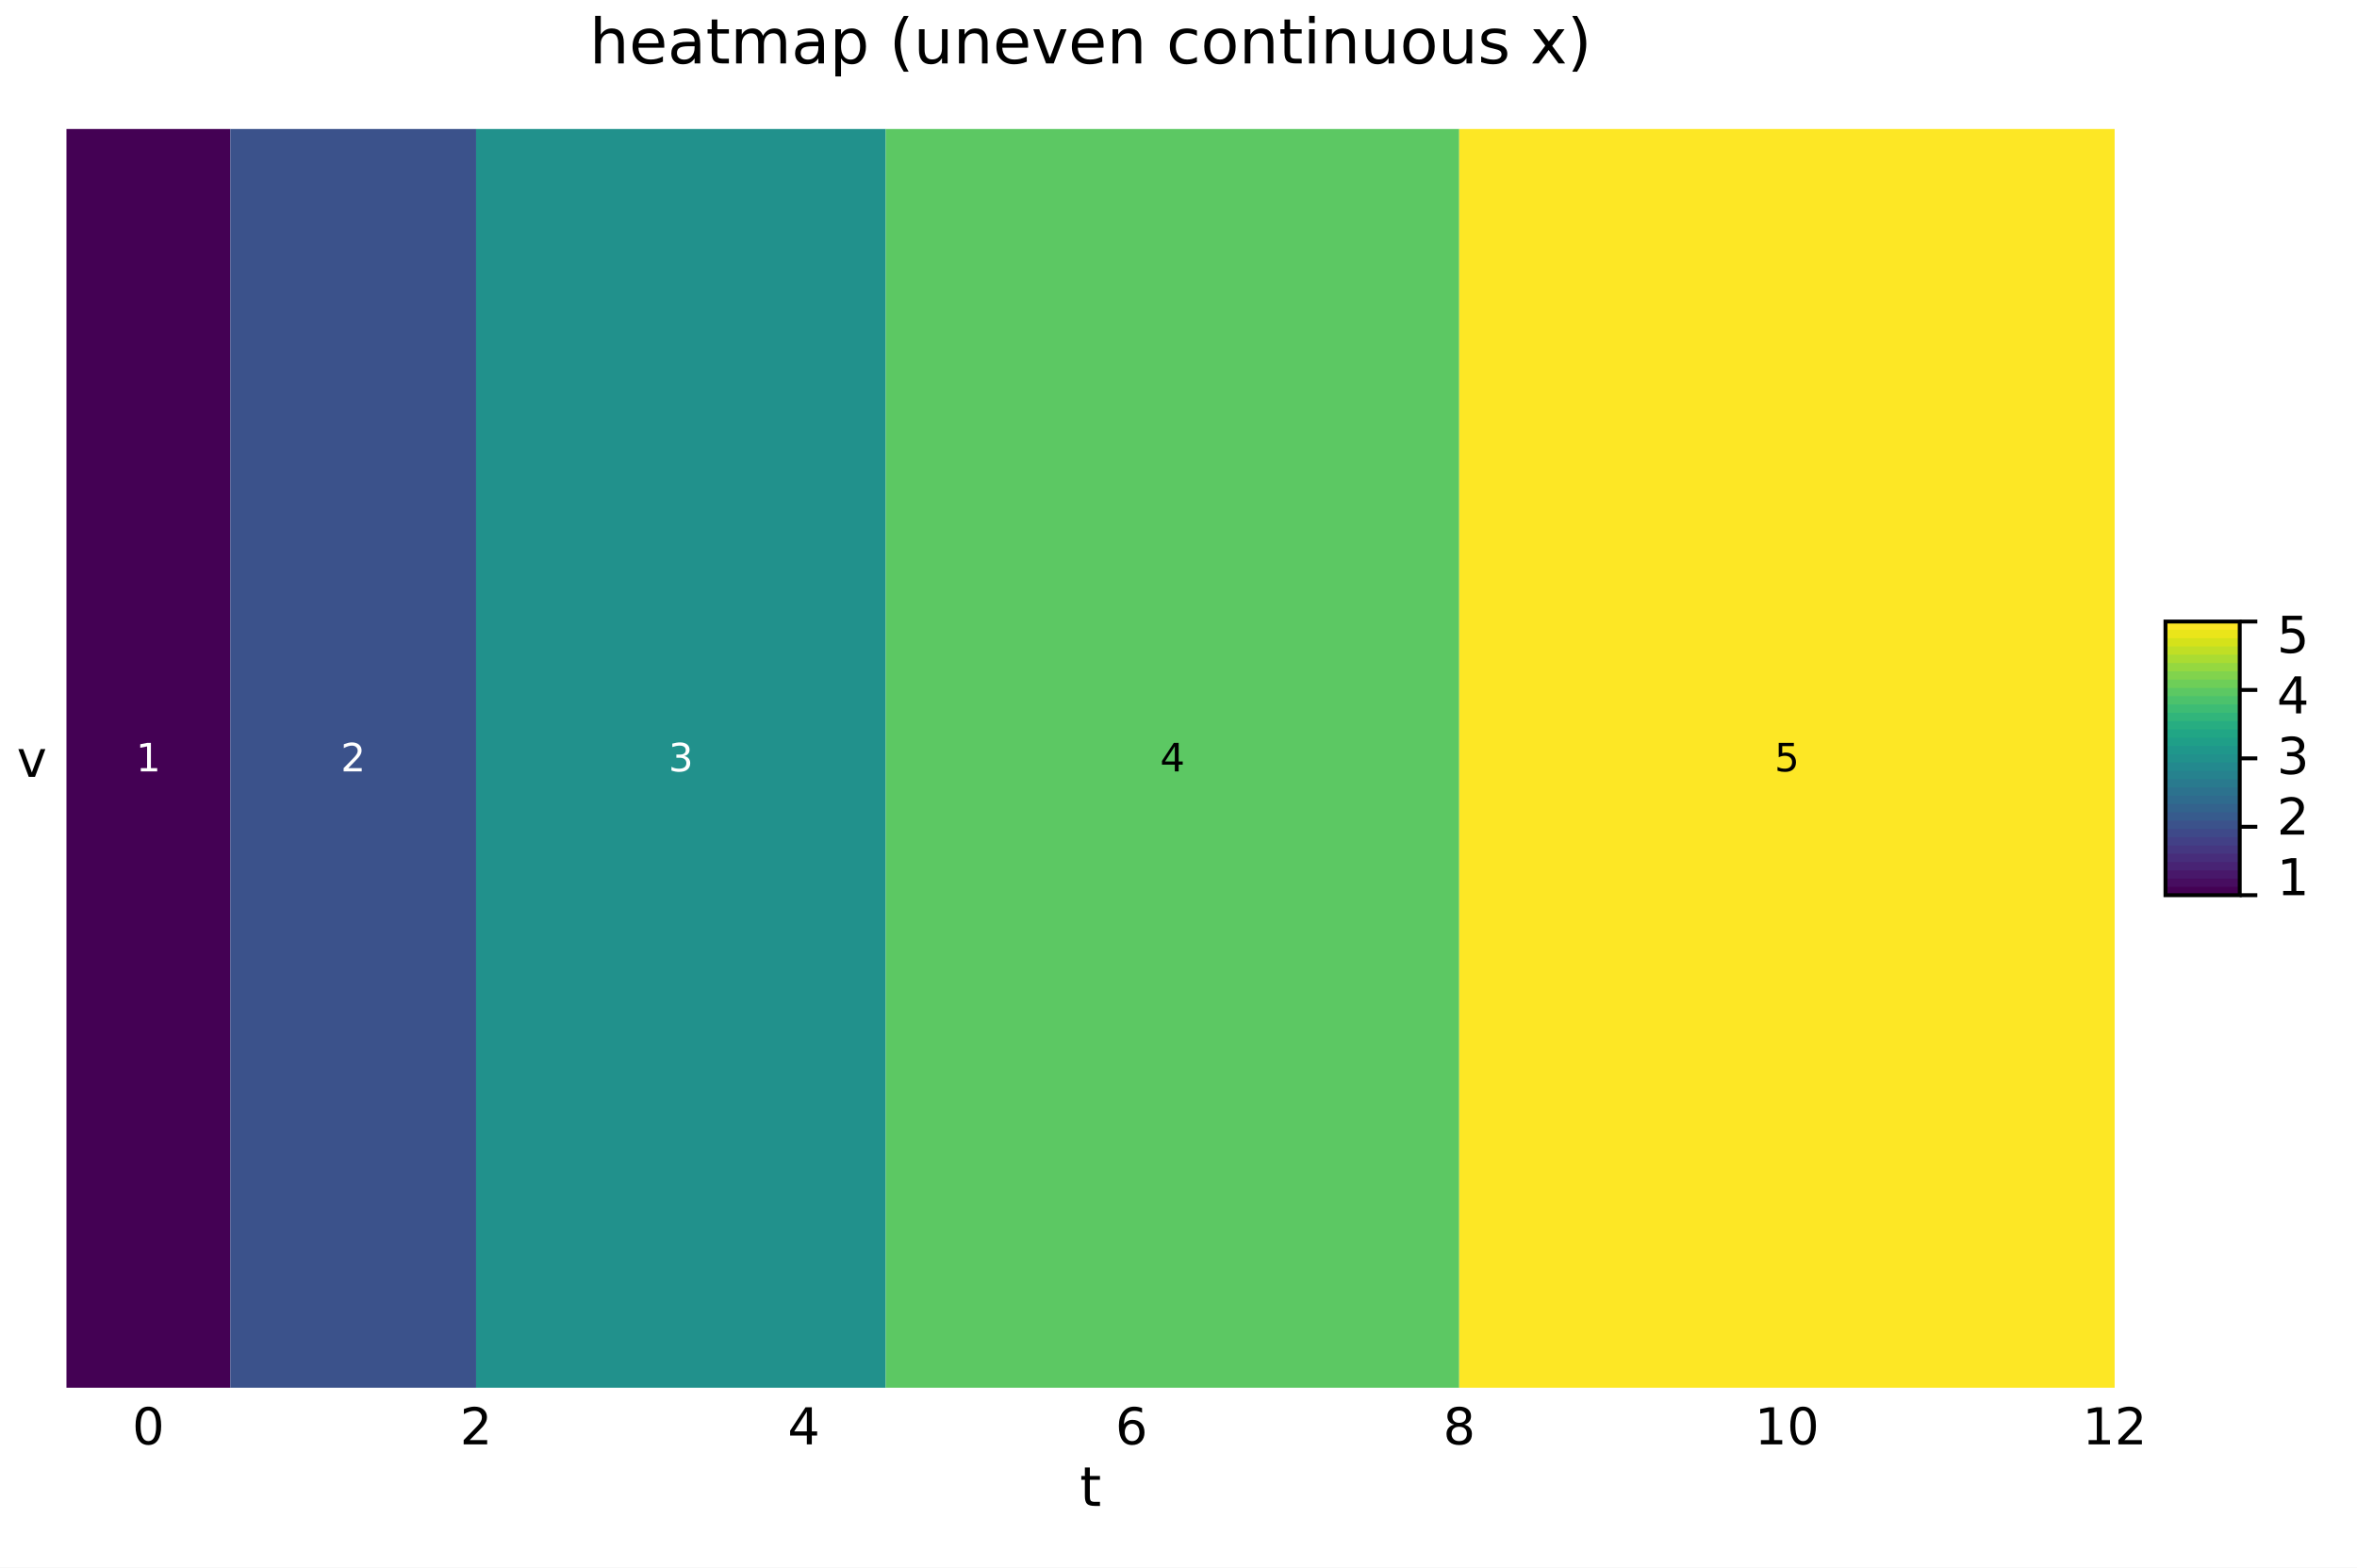
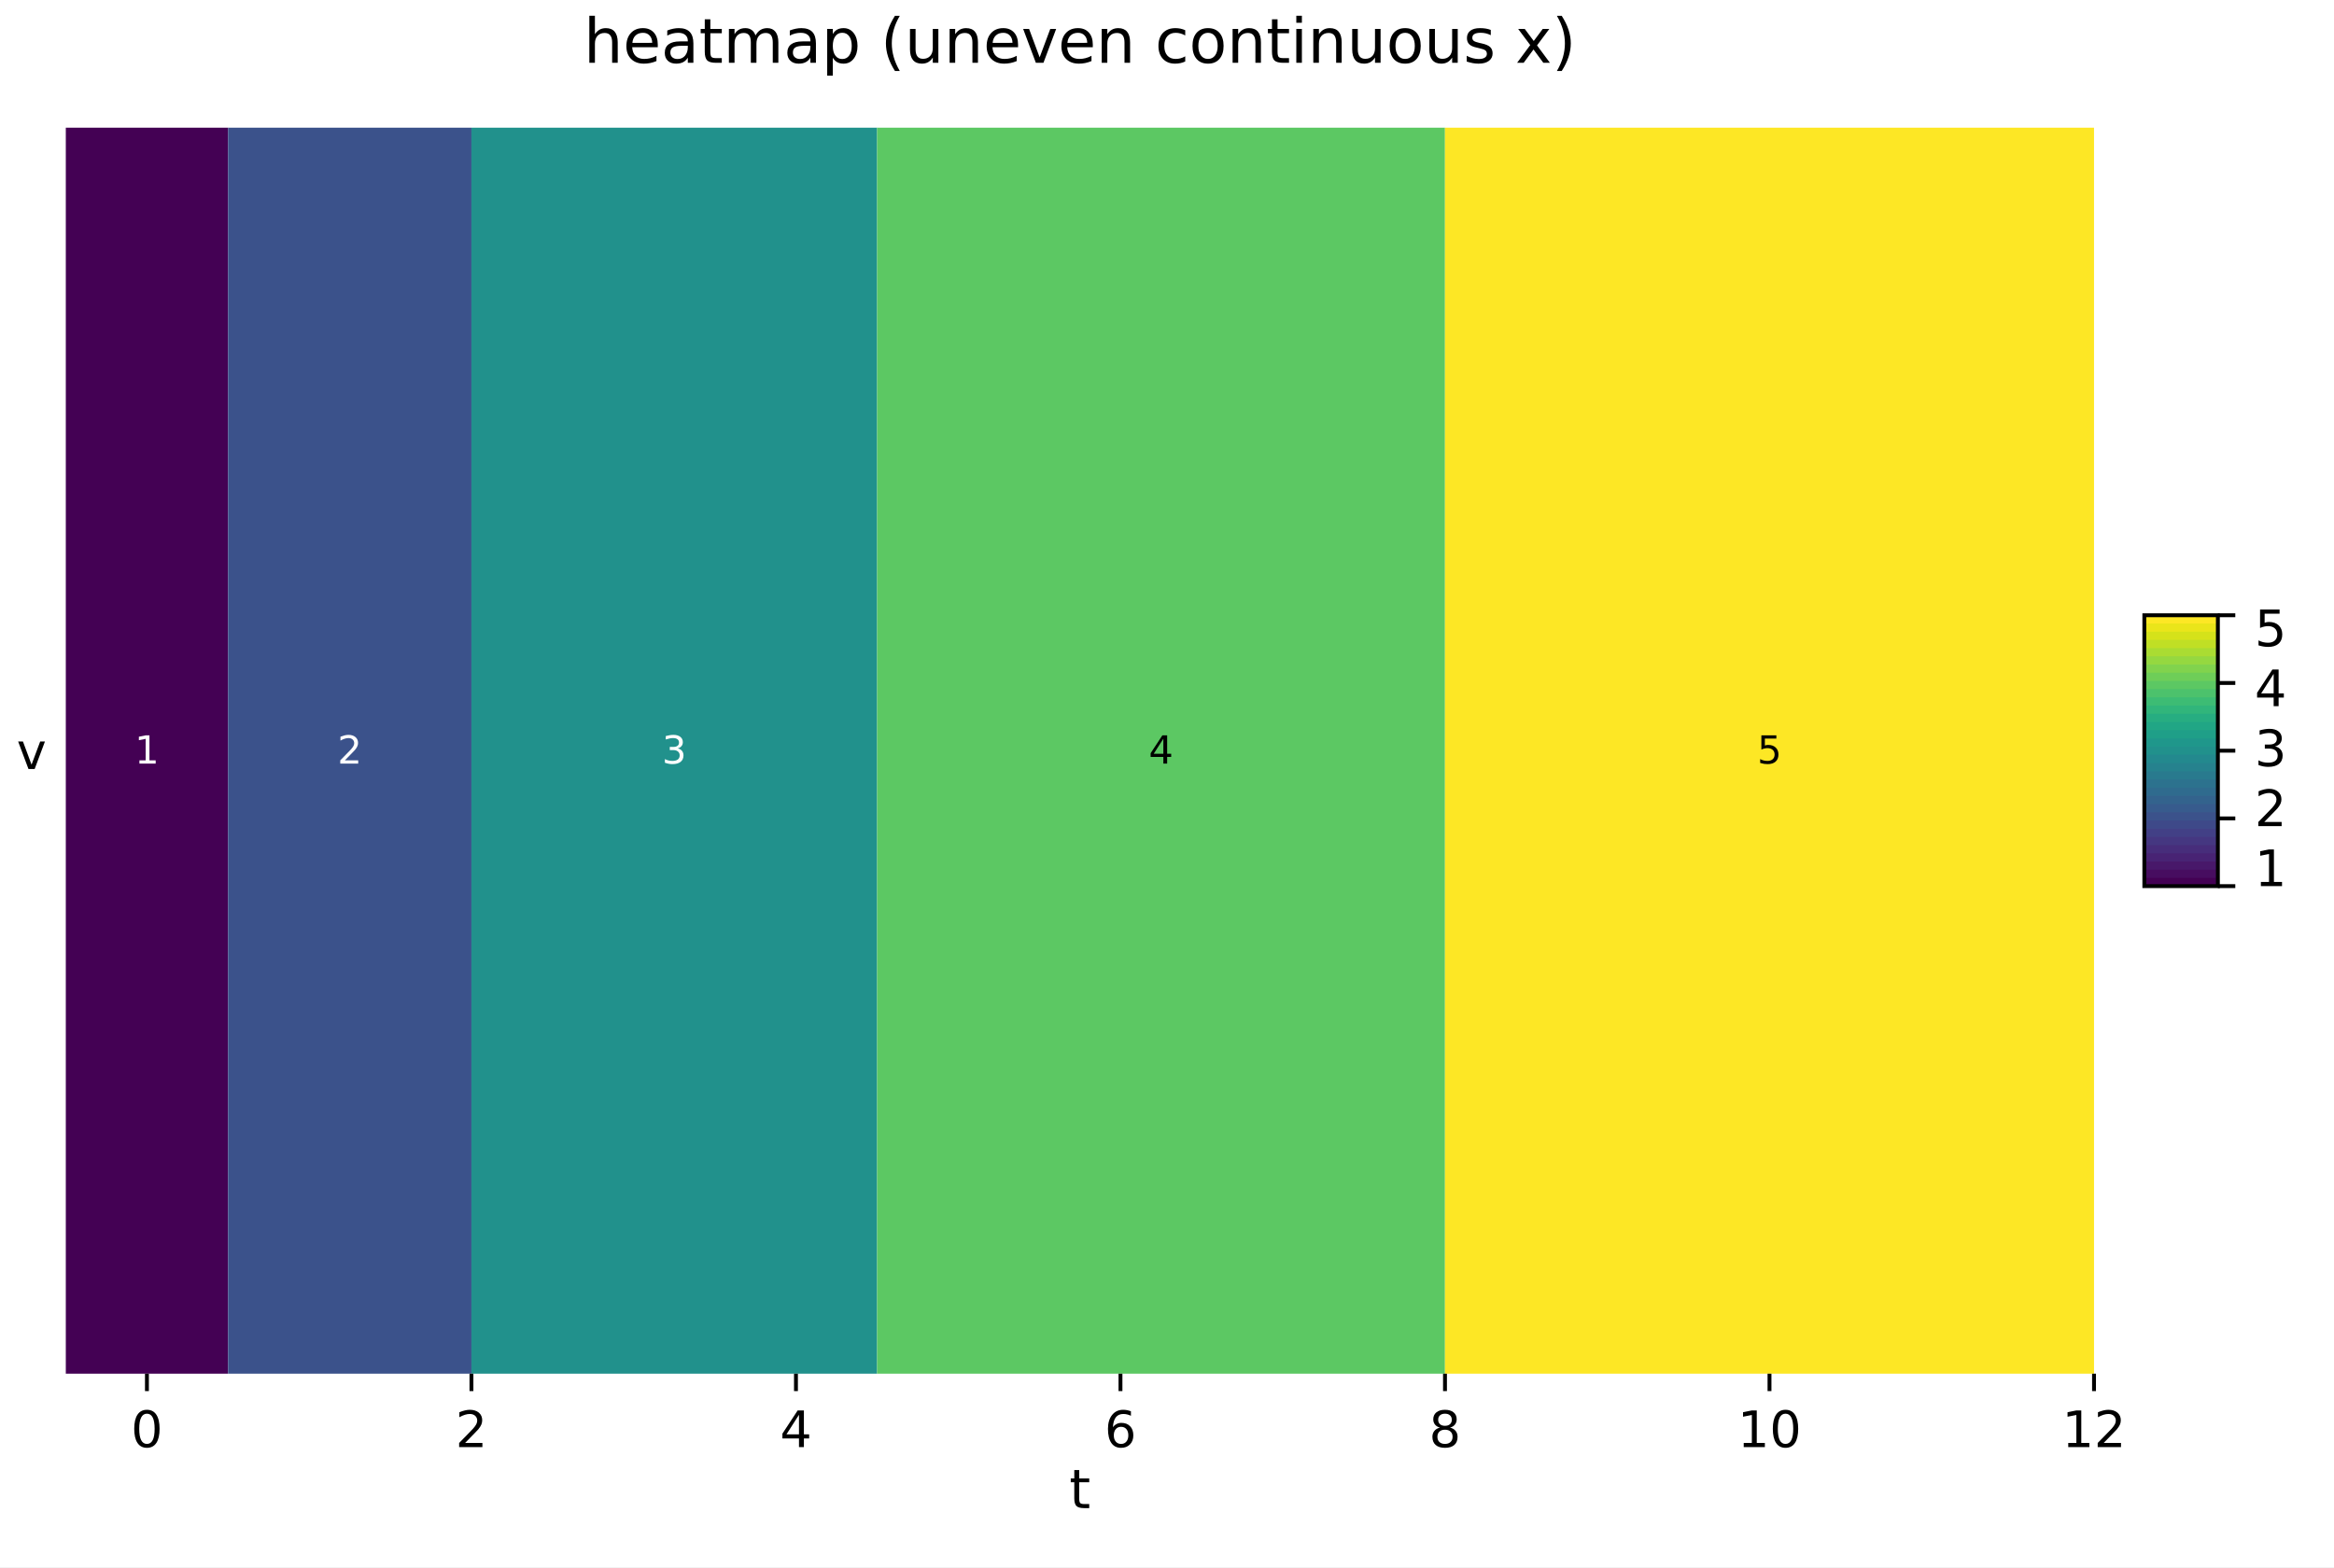
- <svg xmlns="http://www.w3.org/2000/svg" width="603" height="401" viewBox="0 0 603 401" font-family="DejaVu Sans, Bitstream Vera Sans, Verdana, Arial, sans-serif" font-size="11" data-plotlet-version="0.6.0" data-plotlet-schema="2" data-plotlet-kind="layout">
-   <rect width="603" height="401" fill="#fff" />
+ <svg xmlns="http://www.w3.org/2000/svg" width="603" height="405" viewBox="0 0 603 405" font-family="DejaVu Sans, Bitstream Vera Sans, Verdana, Arial, sans-serif" font-size="11" data-plotlet-version="0.6.0" data-plotlet-schema="2" data-plotlet-kind="layout">
+   <rect width="603" height="405" fill="#fff" />
  <g transform="translate(4,4)">
-     <g transform="translate(13.00,29.00)" data-plotlet-kind="panel" data-plotlet-title="heatmap (uneven continuous x)" data-plotlet-xlabel="t" data-plotlet-xscale="linear" data-plotlet-yscale="category" data-plotlet-xlim="-0.5,12" data-plotlet-panel-bbox="4,4,595,393" data-plotlet-data-area="13,29,524,322">
+     <g transform="translate(13.00,29.00)" data-plotlet-kind="panel" data-plotlet-title="heatmap (uneven continuous x)" data-plotlet-xlabel="t" data-plotlet-xscale="linear" data-plotlet-yscale="category" data-plotlet-xlim="-0.5,12" data-plotlet-panel-bbox="4,4,595,397" data-plotlet-data-area="13,29,524,322">
      <svg x="0" y="0" width="524" height="322" overflow="hidden">
        <g class="plotlet-artist" data-plotlet-type="heatmap" data-plotlet-index="0" data-plotlet-rows="1" data-plotlet-cols="5" data-plotlet-vmin="1" data-plotlet-vmax="5" data-plotlet-cmap="viridis" data-plotlet-data-encoding="rects" data-plotlet-x-axis="continuous" data-plotlet-x-extent="-0.5,12.0" data-plotlet-annot="values">
          <rect x="0.00" y="0.00" width="41.92" height="322.00" fill="rgb(68,1,84)" />
          <rect x="41.92" y="0.00" width="62.88" height="322.00" fill="rgb(59,82,139)" />
          <rect x="104.80" y="0.00" width="104.80" height="322.00" fill="rgb(33,145,140)" />
          <rect x="209.60" y="0.00" width="146.72" height="322.00" fill="rgb(92,200,99)" />
          <rect x="356.32" y="0.00" width="167.68" height="322.00" fill="rgb(253,231,37)" />
          <path d="M19.02 163.50H20.63V157.94L18.88 158.29V157.39L20.62 157.04H21.61V163.50H23.22V164.33H19.02Z" fill="#ffffff" />
          <path d="M72.10 163.50H75.54V164.33H70.91V163.50Q71.47 162.92 72.44 161.94Q73.41 160.96 73.66 160.68Q74.13 160.15 74.32 159.78Q74.51 159.41 74.51 159.06Q74.51 158.47 74.10 158.11Q73.69 157.74 73.04 157.74Q72.58 157.74 72.06 157.90Q71.55 158.06 70.96 158.39V157.39Q71.56 157.16 72.07 157.03Q72.59 156.91 73.02 156.91Q74.15 156.91 74.83 157.48Q75.50 158.04 75.50 158.99Q75.50 159.44 75.33 159.84Q75.16 160.25 74.72 160.79Q74.60 160.93 73.94 161.61Q73.29 162.29 72.10 163.50Z" fill="#ffffff" />
          <path d="M158.08 160.40Q158.78 160.55 159.18 161.03Q159.58 161.51 159.58 162.21Q159.58 163.29 158.84 163.88Q158.10 164.47 156.73 164.47Q156.27 164.47 155.78 164.38Q155.30 164.29 154.78 164.11V163.16Q155.19 163.40 155.68 163.52Q156.17 163.64 156.70 163.64Q157.63 163.64 158.11 163.28Q158.60 162.91 158.60 162.21Q158.60 161.57 158.15 161.21Q157.70 160.84 156.89 160.84H156.04V160.03H156.93Q157.66 160.03 158.04 159.74Q158.43 159.45 158.43 158.90Q158.43 158.34 158.03 158.04Q157.63 157.74 156.89 157.74Q156.48 157.74 156.02 157.83Q155.56 157.92 155.00 158.10V157.22Q155.56 157.07 156.05 156.99Q156.54 156.91 156.98 156.91Q158.10 156.91 158.76 157.42Q159.41 157.93 159.41 158.80Q159.41 159.41 159.06 159.82Q158.72 160.24 158.08 160.40Z" fill="#ffffff" />
          <path d="M283.56 157.90 281.07 161.79H283.56ZM283.30 157.04H284.54V161.79H285.58V162.61H284.54V164.33H283.56V162.61H280.27V161.66Z" fill="#000000" />
          <path d="M438.06 157.04H441.93V157.87H438.96V159.66Q439.18 159.59 439.39 159.55Q439.61 159.51 439.82 159.51Q441.04 159.51 441.75 160.18Q442.47 160.85 442.47 161.99Q442.47 163.17 441.73 163.82Q441.00 164.47 439.67 164.47Q439.21 164.47 438.73 164.40Q438.26 164.32 437.75 164.16V163.17Q438.19 163.41 438.66 163.53Q439.13 163.64 439.65 163.64Q440.49 163.64 440.99 163.20Q441.48 162.76 441.48 161.99Q441.48 161.23 440.99 160.79Q440.49 160.34 439.65 160.34Q439.25 160.34 438.86 160.43Q438.47 160.52 438.06 160.71Z" fill="#000000" />
        </g>
      </svg>
-       <path d="M20.96 327.84Q19.97 327.84 19.47 328.82Q18.97 329.79 18.97 331.75Q18.97 333.70 19.47 334.67Q19.97 335.65 20.96 335.65Q21.95 335.65 22.45 334.67Q22.95 333.70 22.95 331.75Q22.95 329.79 22.45 328.82Q21.95 327.84 20.96 327.84ZM20.96 326.83Q22.55 326.83 23.39 328.09Q24.23 329.35 24.23 331.75Q24.23 334.14 23.39 335.40Q22.55 336.66 20.96 336.66Q19.36 336.66 18.52 335.40Q17.68 334.14 17.68 331.75Q17.68 329.35 18.52 328.09Q19.36 326.83 20.96 326.83Z" fill="#000" />
-       <path d="M103.16 335.40H107.63V336.48H101.62V335.40Q102.35 334.64 103.61 333.37Q104.87 332.10 105.19 331.73Q105.81 331.04 106.05 330.56Q106.29 330.08 106.29 329.62Q106.29 328.86 105.76 328.38Q105.23 327.91 104.38 327.91Q103.78 327.91 103.11 328.12Q102.44 328.33 101.68 328.75V327.46Q102.45 327.15 103.13 326.99Q103.80 326.83 104.36 326.83Q105.83 326.83 106.71 327.56Q107.58 328.30 107.58 329.53Q107.58 330.12 107.36 330.64Q107.15 331.16 106.57 331.88Q106.41 332.06 105.56 332.94Q104.71 333.82 103.16 335.40Z" fill="#000" />
-       <path d="M189.42 328.12 186.18 333.18H189.42ZM189.08 327.00H190.69V333.18H192.05V334.24H190.69V336.48H189.42V334.24H185.14V333.00Z" fill="#000" />
-       <path d="M272.64 331.23Q271.77 331.23 271.27 331.82Q270.76 332.41 270.76 333.44Q270.76 334.46 271.27 335.05Q271.77 335.65 272.64 335.65Q273.50 335.65 274.00 335.05Q274.51 334.46 274.51 333.44Q274.51 332.41 274.00 331.82Q273.50 331.23 272.64 331.23ZM275.18 327.21V328.38Q274.70 328.15 274.21 328.03Q273.71 327.91 273.23 327.91Q271.96 327.91 271.29 328.76Q270.62 329.62 270.53 331.35Q270.90 330.80 271.47 330.51Q272.03 330.21 272.71 330.21Q274.14 330.21 274.97 331.08Q275.80 331.94 275.80 333.44Q275.80 334.90 274.93 335.78Q274.07 336.66 272.64 336.66Q270.99 336.66 270.12 335.40Q269.25 334.14 269.25 331.75Q269.25 329.50 270.32 328.16Q271.39 326.83 273.18 326.83Q273.66 326.83 274.16 326.92Q274.65 327.02 275.18 327.21Z" fill="#000" />
-       <path d="M356.32 331.98Q355.40 331.98 354.88 332.47Q354.36 332.95 354.36 333.81Q354.36 334.67 354.88 335.16Q355.40 335.65 356.32 335.65Q357.23 335.65 357.76 335.15Q358.28 334.66 358.28 333.81Q358.28 332.95 357.76 332.47Q357.24 331.98 356.32 331.98ZM355.03 331.43Q354.21 331.23 353.75 330.66Q353.29 330.10 353.29 329.29Q353.29 328.15 354.10 327.49Q354.91 326.83 356.32 326.83Q357.73 326.83 358.54 327.49Q359.34 328.15 359.34 329.29Q359.34 330.10 358.88 330.66Q358.42 331.23 357.61 331.43Q358.53 331.65 359.05 332.27Q359.57 332.90 359.57 333.81Q359.57 335.19 358.73 335.92Q357.88 336.66 356.32 336.66Q354.75 336.66 353.91 335.92Q353.07 335.19 353.07 333.81Q353.07 332.90 353.59 332.27Q354.11 331.65 355.03 331.43ZM354.56 329.41Q354.56 330.14 355.03 330.55Q355.49 330.97 356.32 330.97Q357.14 330.97 357.61 330.55Q358.08 330.14 358.08 329.41Q358.08 328.67 357.61 328.26Q357.14 327.84 356.32 327.84Q355.49 327.84 355.03 328.26Q354.56 328.67 354.56 329.41Z" fill="#000" />
-       <path d="M433.50 335.40H435.60V328.17L433.32 328.62V327.46L435.58 327.00H436.87V335.40H438.96V336.48H433.50ZM444.29 327.84Q443.30 327.84 442.80 328.82Q442.31 329.79 442.31 331.75Q442.31 333.70 442.80 334.67Q443.30 335.65 444.29 335.65Q445.29 335.65 445.79 334.67Q446.29 333.70 446.29 331.75Q446.29 329.79 445.79 328.82Q445.29 327.84 444.29 327.84ZM444.29 326.83Q445.89 326.83 446.73 328.09Q447.57 329.35 447.57 331.75Q447.57 334.14 446.73 335.40Q445.89 336.66 444.29 336.66Q442.70 336.66 441.86 335.40Q441.02 334.14 441.02 331.75Q441.02 329.35 441.86 328.09Q442.70 326.83 444.29 326.83Z" fill="#000" />
-       <path d="M517.34 335.40H519.44V328.17L517.16 328.62V327.46L519.42 327.00H520.71V335.40H522.80V336.48H517.34ZM526.49 335.40H530.97V336.48H524.95V335.40Q525.68 334.64 526.94 333.37Q528.20 332.10 528.53 331.73Q529.14 331.04 529.39 330.56Q529.63 330.08 529.63 329.62Q529.63 328.86 529.10 328.38Q528.57 327.91 527.72 327.91Q527.12 327.91 526.45 328.12Q525.78 328.33 525.02 328.75V327.46Q525.79 327.15 526.46 326.99Q527.14 326.83 527.69 326.83Q529.17 326.83 530.04 327.56Q530.92 328.30 530.92 329.53Q530.92 330.12 530.70 330.64Q530.48 331.16 529.90 331.88Q529.74 332.06 528.89 332.94Q528.04 333.82 526.49 335.40Z" fill="#000" />
+       <line x1="20.96" x2="20.96" y1="322.00" y2="326.50" stroke="#000000" stroke-width="1.00" />
+       <path d="M20.96 332.34Q19.97 332.34 19.47 333.32Q18.97 334.29 18.97 336.25Q18.97 338.20 19.47 339.17Q19.97 340.15 20.96 340.15Q21.95 340.15 22.45 339.17Q22.95 338.20 22.95 336.25Q22.95 334.29 22.45 333.32Q21.95 332.34 20.96 332.34ZM20.96 331.33Q22.55 331.33 23.39 332.59Q24.23 333.85 24.23 336.25Q24.23 338.64 23.39 339.90Q22.55 341.16 20.96 341.16Q19.36 341.16 18.52 339.90Q17.68 338.64 17.68 336.25Q17.68 333.85 18.52 332.59Q19.36 331.33 20.96 331.33Z" fill="#000" />
+       <line x1="104.80" x2="104.80" y1="322.00" y2="326.50" stroke="#000000" stroke-width="1.00" />
+       <path d="M103.16 339.90H107.63V340.98H101.62V339.90Q102.35 339.14 103.61 337.87Q104.87 336.60 105.19 336.23Q105.81 335.54 106.05 335.06Q106.29 334.58 106.29 334.12Q106.29 333.36 105.76 332.88Q105.23 332.41 104.38 332.41Q103.78 332.41 103.11 332.62Q102.44 332.83 101.68 333.25V331.96Q102.45 331.65 103.13 331.49Q103.80 331.33 104.36 331.33Q105.83 331.33 106.71 332.06Q107.58 332.80 107.58 334.03Q107.58 334.62 107.36 335.14Q107.15 335.66 106.57 336.38Q106.41 336.56 105.56 337.44Q104.71 338.32 103.16 339.90Z" fill="#000" />
+       <line x1="188.64" x2="188.64" y1="322.00" y2="326.50" stroke="#000000" stroke-width="1.00" />
+       <path d="M189.42 332.62 186.18 337.68H189.42ZM189.08 331.50H190.69V337.68H192.05V338.74H190.69V340.98H189.42V338.74H185.14V337.50Z" fill="#000" />
+       <line x1="272.48" x2="272.48" y1="322.00" y2="326.50" stroke="#000000" stroke-width="1.00" />
+       <path d="M272.64 335.73Q271.77 335.73 271.27 336.32Q270.76 336.91 270.76 337.94Q270.76 338.96 271.27 339.55Q271.77 340.15 272.64 340.15Q273.50 340.15 274.00 339.55Q274.51 338.96 274.51 337.94Q274.51 336.91 274.00 336.32Q273.50 335.73 272.64 335.73ZM275.18 331.71V332.88Q274.70 332.65 274.21 332.53Q273.71 332.41 273.23 332.41Q271.96 332.41 271.29 333.26Q270.62 334.12 270.53 335.85Q270.90 335.30 271.47 335.01Q272.03 334.71 272.71 334.71Q274.14 334.71 274.97 335.58Q275.80 336.44 275.80 337.94Q275.80 339.40 274.93 340.28Q274.07 341.16 272.64 341.16Q270.99 341.16 270.12 339.90Q269.25 338.64 269.25 336.25Q269.25 334.00 270.32 332.66Q271.39 331.33 273.18 331.33Q273.66 331.33 274.16 331.42Q274.65 331.52 275.18 331.71Z" fill="#000" />
+       <line x1="356.32" x2="356.32" y1="322.00" y2="326.50" stroke="#000000" stroke-width="1.00" />
+       <path d="M356.32 336.48Q355.40 336.48 354.88 336.97Q354.36 337.45 354.36 338.31Q354.36 339.17 354.88 339.66Q355.40 340.15 356.32 340.15Q357.23 340.15 357.76 339.65Q358.28 339.16 358.28 338.31Q358.28 337.45 357.76 336.97Q357.24 336.48 356.32 336.48ZM355.03 335.93Q354.21 335.73 353.75 335.16Q353.29 334.60 353.29 333.79Q353.29 332.65 354.10 331.99Q354.91 331.33 356.32 331.33Q357.73 331.33 358.54 331.99Q359.34 332.65 359.34 333.79Q359.34 334.60 358.88 335.16Q358.42 335.73 357.61 335.93Q358.53 336.15 359.05 336.77Q359.57 337.40 359.57 338.31Q359.57 339.69 358.73 340.42Q357.88 341.16 356.32 341.16Q354.75 341.16 353.91 340.42Q353.07 339.69 353.07 338.31Q353.07 337.40 353.59 336.77Q354.11 336.15 355.03 335.93ZM354.56 333.91Q354.56 334.64 355.03 335.05Q355.49 335.47 356.32 335.47Q357.14 335.47 357.61 335.05Q358.08 334.64 358.08 333.91Q358.08 333.17 357.61 332.76Q357.14 332.34 356.32 332.34Q355.49 332.34 355.03 332.76Q354.56 333.17 354.56 333.91Z" fill="#000" />
+       <line x1="440.16" x2="440.16" y1="322.00" y2="326.50" stroke="#000000" stroke-width="1.00" />
+       <path d="M433.50 339.90H435.60V332.67L433.32 333.12V331.96L435.58 331.50H436.87V339.90H438.96V340.98H433.50ZM444.29 332.34Q443.30 332.34 442.80 333.32Q442.31 334.29 442.31 336.25Q442.31 338.20 442.80 339.17Q443.30 340.15 444.29 340.15Q445.29 340.15 445.79 339.17Q446.29 338.20 446.29 336.25Q446.29 334.29 445.79 333.32Q445.29 332.34 444.29 332.34ZM444.29 331.33Q445.89 331.33 446.73 332.59Q447.57 333.85 447.57 336.25Q447.57 338.64 446.73 339.90Q445.89 341.16 444.29 341.16Q442.70 341.16 441.86 339.90Q441.02 338.64 441.02 336.25Q441.02 333.85 441.86 332.59Q442.70 331.33 444.29 331.33Z" fill="#000" />
+       <line x1="524.00" x2="524.00" y1="322.00" y2="326.50" stroke="#000000" stroke-width="1.00" />
+       <path d="M517.34 339.90H519.44V332.67L517.16 333.12V331.96L519.42 331.50H520.71V339.90H522.80V340.98H517.34ZM526.49 339.90H530.97V340.98H524.95V339.90Q525.68 339.14 526.94 337.87Q528.20 336.60 528.53 336.23Q529.14 335.54 529.39 335.06Q529.63 334.58 529.63 334.12Q529.63 333.36 529.10 332.88Q528.57 332.41 527.72 332.41Q527.12 332.41 526.45 332.62Q525.78 332.83 525.02 333.25V331.96Q525.79 331.65 526.46 331.49Q527.14 331.33 527.69 331.33Q529.17 331.33 530.04 332.06Q530.92 332.80 530.92 334.03Q530.92 334.62 530.70 335.14Q530.48 335.66 529.90 336.38Q529.74 336.56 528.89 337.44Q528.04 338.32 526.49 339.90Z" fill="#000" />
      <path d="M-12.31 158.63H-11.07L-8.85 164.60L-6.62 158.63H-5.39L-8.05 165.74H-9.64Z" fill="#000" />
-       <path d="M261.82 342.41V344.58H264.41V345.56H261.82V349.72Q261.82 350.66 262.08 350.92Q262.33 351.19 263.12 351.19H264.41V352.24H263.12Q261.66 352.24 261.11 351.70Q260.55 351.15 260.55 349.72V345.56H259.63V344.58H260.55V342.41Z" fill="#000" />
+       <path d="M261.82 346.91V349.08H264.41V350.06H261.82V354.22Q261.82 355.16 262.08 355.42Q262.33 355.69 263.12 355.69H264.41V356.74H263.12Q261.66 356.74 261.11 356.20Q260.55 355.65 260.55 354.22V350.06H259.63V349.08H260.55V346.91Z" fill="#000" />
      <path d="M142.59 -22.05V-16.77H141.15V-22.01Q141.15 -23.25 140.66 -23.87Q140.18 -24.48 139.21 -24.48Q138.05 -24.48 137.38 -23.74Q136.70 -23.00 136.70 -21.72V-16.77H135.26V-28.93H136.70V-24.16Q137.22 -24.95 137.92 -25.34Q138.62 -25.73 139.53 -25.73Q141.04 -25.73 141.81 -24.80Q142.59 -23.87 142.59 -22.05ZM152.94 -21.51V-20.80H146.33Q146.42 -19.32 147.22 -18.54Q148.02 -17.77 149.45 -17.77Q150.28 -17.77 151.06 -17.97Q151.84 -18.17 152.60 -18.58V-17.22Q151.83 -16.89 151.02 -16.72Q150.20 -16.55 149.37 -16.55Q147.27 -16.55 146.05 -17.77Q144.83 -18.98 144.83 -21.06Q144.83 -23.21 145.99 -24.47Q147.15 -25.73 149.12 -25.73Q150.88 -25.73 151.91 -24.60Q152.94 -23.46 152.94 -21.51ZM151.50 -21.93Q151.48 -23.11 150.84 -23.81Q150.20 -24.52 149.13 -24.52Q147.93 -24.52 147.21 -23.84Q146.48 -23.16 146.38 -21.92ZM159.27 -21.17Q157.53 -21.17 156.86 -20.77Q156.19 -20.38 156.19 -19.41Q156.19 -18.65 156.69 -18.20Q157.20 -17.75 158.06 -17.75Q159.26 -17.75 159.98 -18.60Q160.70 -19.45 160.70 -20.85V-21.17ZM162.14 -21.77V-16.77H160.70V-18.10Q160.21 -17.30 159.48 -16.93Q158.74 -16.55 157.68 -16.55Q156.34 -16.55 155.54 -17.30Q154.75 -18.05 154.75 -19.32Q154.75 -20.80 155.74 -21.55Q156.73 -22.30 158.69 -22.30H160.70V-22.44Q160.70 -23.43 160.05 -23.97Q159.40 -24.52 158.22 -24.52Q157.47 -24.52 156.76 -24.34Q156.05 -24.16 155.39 -23.80V-25.12Q156.18 -25.43 156.92 -25.58Q157.66 -25.73 158.37 -25.73Q160.27 -25.73 161.20 -24.75Q162.14 -23.77 162.14 -21.77ZM166.52 -28.01V-25.52H169.48V-24.41H166.52V-19.66Q166.52 -18.59 166.82 -18.28Q167.11 -17.98 168.01 -17.98H169.48V-16.77H168.01Q166.34 -16.77 165.71 -17.39Q165.08 -18.02 165.08 -19.66V-24.41H164.02V-25.52H165.08V-28.01ZM178.19 -23.84Q178.73 -24.81 179.48 -25.27Q180.23 -25.73 181.24 -25.73Q182.61 -25.73 183.35 -24.78Q184.09 -23.82 184.09 -22.05V-16.77H182.65V-22.01Q182.65 -23.27 182.20 -23.88Q181.76 -24.48 180.84 -24.48Q179.73 -24.48 179.08 -23.74Q178.43 -23.00 178.43 -21.72V-16.77H176.98V-22.01Q176.98 -23.27 176.54 -23.88Q176.09 -24.48 175.16 -24.48Q174.06 -24.48 173.41 -23.74Q172.77 -22.99 172.77 -21.72V-16.77H171.32V-25.52H172.77V-24.16Q173.26 -24.97 173.95 -25.35Q174.63 -25.73 175.58 -25.73Q176.53 -25.73 177.20 -25.25Q177.87 -24.77 178.19 -23.84ZM190.94 -21.17Q189.20 -21.17 188.52 -20.77Q187.85 -20.38 187.85 -19.41Q187.85 -18.65 188.36 -18.20Q188.86 -17.75 189.73 -17.75Q190.92 -17.75 191.64 -18.60Q192.37 -19.45 192.37 -20.85V-21.17ZM193.80 -21.77V-16.77H192.37V-18.10Q191.88 -17.30 191.14 -16.93Q190.41 -16.55 189.34 -16.55Q188.00 -16.55 187.21 -17.30Q186.41 -18.05 186.41 -19.32Q186.41 -20.80 187.40 -21.55Q188.39 -22.30 190.35 -22.30H192.37V-22.44Q192.37 -23.43 191.71 -23.97Q191.06 -24.52 189.88 -24.52Q189.13 -24.52 188.42 -24.34Q187.71 -24.16 187.05 -23.80V-25.12Q187.84 -25.43 188.59 -25.58Q189.33 -25.73 190.03 -25.73Q191.93 -25.73 192.87 -24.75Q193.80 -23.77 193.80 -21.77ZM198.16 -18.09V-13.45H196.71V-25.52H198.16V-24.20Q198.61 -24.98 199.30 -25.36Q199.99 -25.73 200.95 -25.73Q202.55 -25.73 203.54 -24.47Q204.54 -23.20 204.54 -21.14Q204.54 -19.08 203.54 -17.81Q202.55 -16.55 200.95 -16.55Q199.99 -16.55 199.30 -16.93Q198.61 -17.30 198.16 -18.09ZM203.05 -21.14Q203.05 -22.73 202.39 -23.63Q201.74 -24.53 200.60 -24.53Q199.46 -24.53 198.81 -23.63Q198.16 -22.73 198.16 -21.14Q198.16 -19.55 198.81 -18.65Q199.46 -17.75 200.60 -17.75Q201.74 -17.75 202.39 -18.65Q203.05 -19.55 203.05 -21.14ZM215.46 -28.91Q214.41 -27.12 213.91 -25.36Q213.40 -23.60 213.40 -21.80Q213.40 -19.99 213.91 -18.22Q214.42 -16.45 215.46 -14.66H214.21Q213.04 -16.50 212.46 -18.27Q211.88 -20.05 211.88 -21.80Q211.88 -23.54 212.45 -25.30Q213.03 -27.07 214.21 -28.91ZM218.10 -20.23V-25.52H219.54V-20.28Q219.54 -19.04 220.02 -18.42Q220.51 -17.80 221.48 -17.80Q222.64 -17.80 223.32 -18.54Q223.99 -19.28 223.99 -20.56V-25.52H225.43V-16.77H223.99V-18.12Q223.47 -17.32 222.78 -16.93Q222.09 -16.55 221.17 -16.55Q219.66 -16.55 218.88 -17.48Q218.10 -18.42 218.10 -20.23ZM221.72 -25.73ZM235.66 -22.05V-16.77H234.23V-22.01Q234.23 -23.25 233.74 -23.87Q233.26 -24.48 232.29 -24.48Q231.12 -24.48 230.45 -23.74Q229.78 -23.00 229.78 -21.72V-16.77H228.34V-25.52H229.78V-24.16Q230.30 -24.95 231.00 -25.34Q231.70 -25.73 232.61 -25.73Q234.12 -25.73 234.89 -24.80Q235.66 -23.87 235.66 -22.05ZM246.02 -21.51V-20.80H239.41Q239.50 -19.32 240.30 -18.54Q241.10 -17.77 242.53 -17.77Q243.36 -17.77 244.14 -17.97Q244.91 -18.17 245.68 -18.58V-17.22Q244.91 -16.89 244.09 -16.72Q243.28 -16.55 242.45 -16.55Q240.35 -16.55 239.13 -17.77Q237.91 -18.98 237.91 -21.06Q237.91 -23.21 239.07 -24.47Q240.23 -25.73 242.20 -25.73Q243.96 -25.73 244.99 -24.60Q246.02 -23.46 246.02 -21.51ZM244.58 -21.93Q244.56 -23.11 243.92 -23.81Q243.27 -24.52 242.21 -24.52Q241.01 -24.52 240.29 -23.84Q239.56 -23.16 239.45 -21.92ZM247.34 -25.52H248.87L251.60 -18.18L254.34 -25.52H255.86L252.58 -16.77H250.62ZM265.33 -21.51V-20.80H258.72Q258.81 -19.32 259.61 -18.54Q260.41 -17.77 261.84 -17.77Q262.67 -17.77 263.45 -17.97Q264.23 -18.17 264.99 -18.58V-17.22Q264.22 -16.89 263.41 -16.72Q262.59 -16.55 261.76 -16.55Q259.66 -16.55 258.44 -17.77Q257.22 -18.98 257.22 -21.06Q257.22 -23.21 258.38 -24.47Q259.54 -25.73 261.51 -25.73Q263.27 -25.73 264.30 -24.60Q265.33 -23.46 265.33 -21.51ZM263.89 -21.93Q263.88 -23.11 263.23 -23.81Q262.59 -24.52 261.52 -24.52Q260.32 -24.52 259.60 -23.84Q258.88 -23.16 258.77 -21.92ZM274.96 -22.05V-16.77H273.52V-22.01Q273.52 -23.25 273.04 -23.87Q272.55 -24.48 271.59 -24.48Q270.42 -24.48 269.75 -23.74Q269.08 -23.00 269.08 -21.72V-16.77H267.63V-25.52H269.08V-24.16Q269.59 -24.95 270.29 -25.34Q270.99 -25.73 271.91 -25.73Q273.41 -25.73 274.19 -24.80Q274.96 -23.87 274.96 -22.05ZM289.21 -25.19V-23.84Q288.60 -24.18 287.99 -24.35Q287.38 -24.52 286.75 -24.52Q285.35 -24.52 284.58 -23.63Q283.80 -22.74 283.80 -21.14Q283.80 -19.54 284.58 -18.65Q285.35 -17.77 286.75 -17.77Q287.38 -17.77 287.99 -17.93Q288.60 -18.10 289.21 -18.44V-17.11Q288.61 -16.83 287.96 -16.69Q287.32 -16.55 286.59 -16.55Q284.62 -16.55 283.45 -17.79Q282.29 -19.03 282.29 -21.14Q282.29 -23.28 283.46 -24.51Q284.64 -25.73 286.69 -25.73Q287.35 -25.73 287.98 -25.60Q288.62 -25.46 289.21 -25.19ZM295.10 -24.52Q293.95 -24.52 293.27 -23.61Q292.60 -22.71 292.60 -21.14Q292.60 -19.57 293.27 -18.67Q293.94 -17.77 295.10 -17.77Q296.25 -17.77 296.92 -18.67Q297.59 -19.58 297.59 -21.14Q297.59 -22.70 296.92 -23.61Q296.25 -24.52 295.10 -24.52ZM295.10 -25.73Q296.98 -25.73 298.05 -24.52Q299.12 -23.30 299.12 -21.14Q299.12 -18.99 298.05 -17.77Q296.98 -16.55 295.10 -16.55Q293.22 -16.55 292.15 -17.77Q291.09 -18.99 291.09 -21.14Q291.09 -23.30 292.15 -24.52Q293.22 -25.73 295.10 -25.73ZM308.77 -22.05V-16.77H307.34V-22.01Q307.34 -23.25 306.85 -23.87Q306.37 -24.48 305.40 -24.48Q304.23 -24.48 303.56 -23.74Q302.89 -23.00 302.89 -21.72V-16.77H301.45V-25.52H302.89V-24.16Q303.41 -24.95 304.11 -25.34Q304.80 -25.73 305.72 -25.73Q307.23 -25.73 308.00 -24.80Q308.77 -23.87 308.77 -22.05ZM313.06 -28.01V-25.52H316.02V-24.41H313.06V-19.66Q313.06 -18.59 313.36 -18.28Q313.65 -17.98 314.55 -17.98H316.02V-16.77H314.55Q312.88 -16.77 312.25 -17.39Q311.62 -18.02 311.62 -19.66V-24.41H310.56V-25.52H311.62V-28.01ZM317.91 -25.52H319.35V-16.77H317.91ZM317.91 -28.93H319.35V-27.11H317.91ZM329.63 -22.05V-16.77H328.20V-22.01Q328.20 -23.25 327.71 -23.87Q327.23 -24.48 326.26 -24.48Q325.09 -24.48 324.42 -23.74Q323.75 -23.00 323.75 -21.72V-16.77H322.30V-25.52H323.75V-24.16Q324.27 -24.95 324.96 -25.34Q325.66 -25.73 326.58 -25.73Q328.09 -25.73 328.86 -24.80Q329.63 -23.87 329.63 -22.05ZM332.35 -20.23V-25.52H333.79V-20.28Q333.79 -19.04 334.27 -18.42Q334.76 -17.80 335.73 -17.80Q336.89 -17.80 337.57 -18.54Q338.24 -19.28 338.24 -20.56V-25.52H339.68V-16.77H338.24V-18.12Q337.72 -17.32 337.03 -16.93Q336.34 -16.55 335.42 -16.55Q333.91 -16.55 333.13 -17.48Q332.35 -18.42 332.35 -20.23ZM335.97 -25.73ZM346.03 -24.52Q344.88 -24.52 344.20 -23.61Q343.53 -22.71 343.53 -21.14Q343.53 -19.57 344.20 -18.67Q344.87 -17.77 346.03 -17.77Q347.18 -17.77 347.85 -18.67Q348.52 -19.58 348.52 -21.14Q348.52 -22.70 347.85 -23.61Q347.18 -24.52 346.03 -24.52ZM346.03 -25.73Q347.91 -25.73 348.98 -24.52Q350.05 -23.30 350.05 -21.14Q350.05 -18.99 348.98 -17.77Q347.91 -16.55 346.03 -16.55Q344.15 -16.55 343.08 -17.77Q342.02 -18.99 342.02 -21.14Q342.02 -23.30 343.08 -24.52Q344.15 -25.73 346.03 -25.73ZM352.28 -20.23V-25.52H353.72V-20.28Q353.72 -19.04 354.20 -18.42Q354.69 -17.80 355.66 -17.80Q356.82 -17.80 357.50 -18.54Q358.17 -19.28 358.17 -20.56V-25.52H359.61V-16.77H358.17V-18.12Q357.65 -17.32 356.96 -16.93Q356.27 -16.55 355.35 -16.55Q353.84 -16.55 353.06 -17.48Q352.28 -18.42 352.28 -20.23ZM355.90 -25.73ZM368.15 -25.27V-23.91Q367.54 -24.22 366.88 -24.38Q366.23 -24.53 365.52 -24.53Q364.45 -24.53 363.92 -24.20Q363.38 -23.88 363.38 -23.22Q363.38 -22.72 363.77 -22.43Q364.15 -22.15 365.30 -21.89L365.80 -21.78Q367.33 -21.45 367.97 -20.86Q368.62 -20.26 368.62 -19.19Q368.62 -17.97 367.65 -17.26Q366.69 -16.55 365.00 -16.55Q364.30 -16.55 363.54 -16.68Q362.77 -16.82 361.93 -17.09V-18.58Q362.73 -18.16 363.50 -17.96Q364.27 -17.75 365.03 -17.75Q366.05 -17.75 366.59 -18.10Q367.14 -18.45 367.14 -19.08Q367.14 -19.66 366.75 -19.98Q366.35 -20.29 365.02 -20.58L364.52 -20.70Q363.18 -20.98 362.59 -21.56Q361.99 -22.14 361.99 -23.16Q361.99 -24.39 362.87 -25.06Q363.74 -25.73 365.35 -25.73Q366.15 -25.73 366.85 -25.62Q367.55 -25.50 368.15 -25.27ZM383.27 -25.52 380.10 -21.27 383.43 -16.77H381.73L379.19 -20.21L376.64 -16.77H374.95L378.34 -21.35L375.23 -25.52H376.93L379.25 -22.41L381.57 -25.52ZM385.23 -28.91H386.48Q387.66 -27.07 388.24 -25.30Q388.82 -23.54 388.82 -21.80Q388.82 -20.05 388.24 -18.27Q387.66 -16.50 386.48 -14.66H385.23Q386.27 -16.45 386.79 -18.22Q387.30 -19.99 387.30 -21.80Q387.30 -23.60 386.79 -25.36Q386.27 -27.12 385.23 -28.91Z" fill="#000" />
      <g transform="translate(537.00,126.00)">
        <rect x="0.00" y="0.00" width="19.00" height="3.12" fill="rgb(253,231,37)" />
        <rect x="0.00" y="2.12" width="19.00" height="3.12" fill="rgb(234,229,26)" />
        <rect x="0.00" y="4.24" width="19.00" height="3.12" fill="rgb(213,226,26)" />
        <rect x="0.00" y="6.36" width="19.00" height="3.12" fill="rgb(192,223,37)" />
        <rect x="0.00" y="8.48" width="19.00" height="3.12" fill="rgb(170,220,50)" />
        <rect x="0.00" y="10.61" width="19.00" height="3.12" fill="rgb(149,216,64)" />
        <rect x="0.00" y="12.73" width="19.00" height="3.12" fill="rgb(129,211,77)" />
        <rect x="0.00" y="14.85" width="19.00" height="3.12" fill="rgb(110,206,88)" />
        <rect x="0.00" y="16.97" width="19.00" height="3.12" fill="rgb(92,200,99)" />
        <rect x="0.00" y="19.09" width="19.00" height="3.12" fill="rgb(76,194,108)" />
        <rect x="0.00" y="21.21" width="19.00" height="3.12" fill="rgb(61,188,116)" />
        <rect x="0.00" y="23.33" width="19.00" height="3.12" fill="rgb(49,181,123)" />
        <rect x="0.00" y="25.45" width="19.00" height="3.12" fill="rgb(39,173,129)" />
        <rect x="0.00" y="27.58" width="19.00" height="3.12" fill="rgb(33,166,133)" />
        <rect x="0.00" y="29.70" width="19.00" height="3.12" fill="rgb(31,159,136)" />
        <rect x="0.00" y="31.82" width="19.00" height="3.12" fill="rgb(31,151,139)" />
        <rect x="0.00" y="33.94" width="19.00" height="3.12" fill="rgb(33,145,140)" />
        <rect x="0.00" y="36.06" width="19.00" height="3.12" fill="rgb(35,137,142)" />
        <rect x="0.00" y="38.18" width="19.00" height="3.12" fill="rgb(38,130,142)" />
        <rect x="0.00" y="40.30" width="19.00" height="3.12" fill="rgb(41,122,142)" />
        <rect x="0.00" y="42.42" width="19.00" height="3.12" fill="rgb(44,114,142)" />
        <rect x="0.00" y="44.55" width="19.00" height="3.12" fill="rgb(47,107,142)" />
        <rect x="0.00" y="46.67" width="19.00" height="3.12" fill="rgb(51,99,141)" />
        <rect x="0.00" y="48.79" width="19.00" height="3.12" fill="rgb(55,91,141)" />
        <rect x="0.00" y="50.91" width="19.00" height="3.12" fill="rgb(59,82,139)" />
        <rect x="0.00" y="53.03" width="19.00" height="3.12" fill="rgb(62,73,137)" />
        <rect x="0.00" y="55.15" width="19.00" height="3.12" fill="rgb(66,64,134)" />
        <rect x="0.00" y="57.27" width="19.00" height="3.12" fill="rgb(69,55,129)" />
        <rect x="0.00" y="59.39" width="19.00" height="3.12" fill="rgb(71,45,123)" />
        <rect x="0.00" y="61.52" width="19.00" height="3.12" fill="rgb(72,35,116)" />
        <rect x="0.00" y="63.64" width="19.00" height="3.12" fill="rgb(72,24,106)" />
        <rect x="0.00" y="65.76" width="19.00" height="3.12" fill="rgb(71,13,96)" />
        <rect x="0.00" y="67.88" width="19.00" height="2.12" fill="rgb(68,1,84)" />
        <rect x="0.00" y="0.00" width="19.00" height="70.00" fill="none" stroke="#000000" stroke-width="1.00" />
        <line x1="19.00" x2="23.50" y1="70.00" y2="70.00" stroke="#000000" stroke-width="1.00" />
        <path d="M30.11 68.92H32.21V61.69L29.93 62.15V60.98L32.19 60.52H33.48V68.92H35.57V70.00H30.11Z" fill="#000" />
        <line x1="19.00" x2="23.50" y1="52.50" y2="52.50" stroke="#000000" stroke-width="1.00" />
        <path d="M30.99 53.42H35.47V54.50H29.45V53.42Q30.18 52.67 31.44 51.39Q32.70 50.12 33.03 49.75Q33.64 49.06 33.89 48.58Q34.13 48.10 34.13 47.64Q34.13 46.88 33.60 46.41Q33.07 45.93 32.22 45.93Q31.62 45.93 30.95 46.14Q30.28 46.35 29.52 46.77V45.48Q30.29 45.17 30.96 45.01Q31.64 44.85 32.19 44.85Q33.67 44.85 34.54 45.59Q35.42 46.32 35.42 47.56Q35.42 48.14 35.20 48.66Q34.98 49.19 34.40 49.90Q34.24 50.08 33.39 50.96Q32.54 51.84 30.99 53.42Z" fill="#000" />
        <line x1="19.00" x2="23.50" y1="35.00" y2="35.00" stroke="#000000" stroke-width="1.00" />
        <path d="M33.77 33.89Q34.70 34.09 35.21 34.71Q35.73 35.33 35.73 36.25Q35.73 37.65 34.77 38.42Q33.80 39.18 32.02 39.18Q31.43 39.18 30.79 39.07Q30.16 38.95 29.49 38.71V37.48Q30.02 37.79 30.66 37.95Q31.29 38.10 31.98 38.10Q33.19 38.10 33.82 37.63Q34.45 37.15 34.45 36.25Q34.45 35.41 33.87 34.93Q33.28 34.46 32.23 34.46H31.13V33.41H32.28Q33.23 33.41 33.73 33.03Q34.23 32.65 34.23 31.94Q34.23 31.21 33.71 30.82Q33.20 30.43 32.23 30.43Q31.71 30.43 31.10 30.54Q30.50 30.66 29.78 30.90V29.76Q30.51 29.55 31.14 29.45Q31.78 29.35 32.35 29.35Q33.81 29.35 34.66 30.01Q35.51 30.68 35.51 31.81Q35.51 32.60 35.06 33.14Q34.61 33.68 33.77 33.89Z" fill="#000" />
        <line x1="19.00" x2="23.50" y1="17.50" y2="17.50" stroke="#000000" stroke-width="1.00" />
        <path d="M33.41 15.14 30.18 20.20H33.41ZM33.08 14.02H34.69V20.20H36.04V21.27H34.69V23.50H33.41V21.27H29.13V20.03Z" fill="#000" />
        <line x1="19.00" x2="23.50" y1="0.00" y2="0.00" stroke="#000000" stroke-width="1.00" />
        <path d="M29.90 -1.48H34.94V-0.40H31.08V1.93Q31.36 1.83 31.64 1.78Q31.92 1.73 32.19 1.73Q33.78 1.73 34.71 2.60Q35.63 3.47 35.63 4.96Q35.63 6.49 34.68 7.34Q33.73 8.18 32.00 8.18Q31.40 8.18 30.78 8.08Q30.16 7.98 29.50 7.78V6.49Q30.07 6.80 30.68 6.95Q31.29 7.10 31.97 7.10Q33.07 7.10 33.71 6.53Q34.35 5.95 34.35 4.96Q34.35 3.97 33.71 3.39Q33.07 2.81 31.97 2.81Q31.46 2.81 30.95 2.93Q30.44 3.04 29.90 3.28Z" fill="#000" />
      </g>
    </g>
  </g>
</svg>
